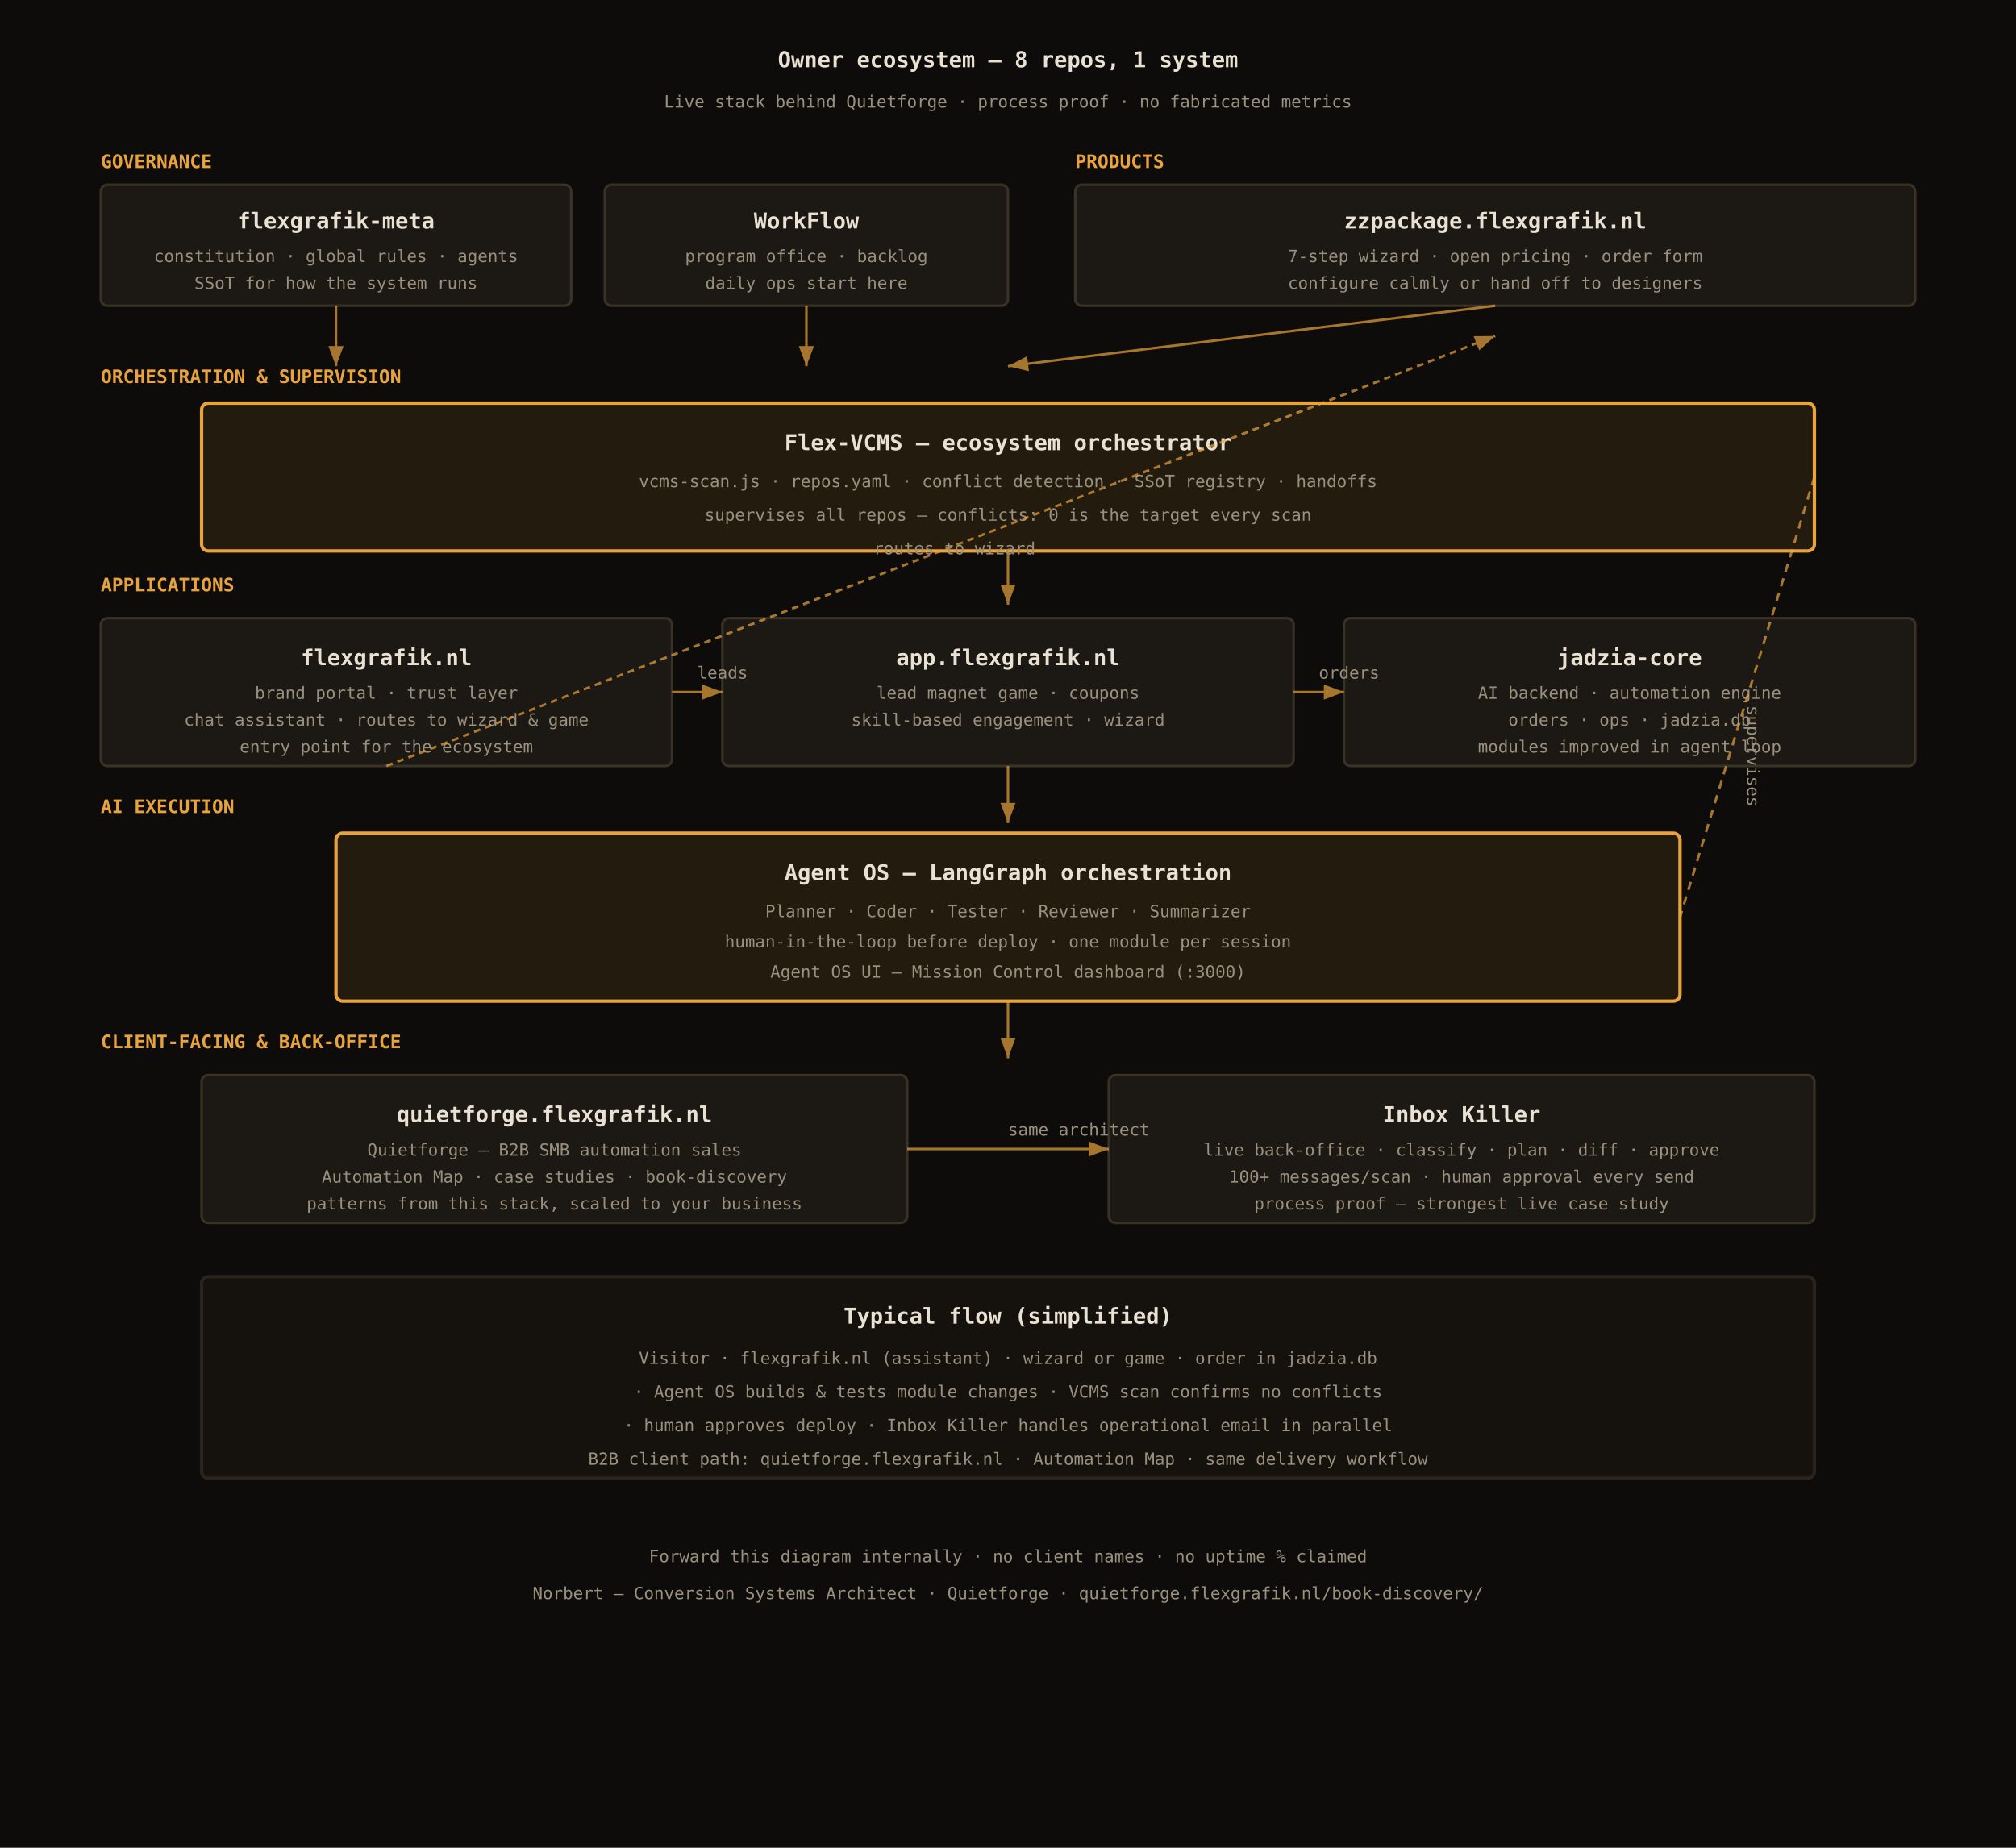
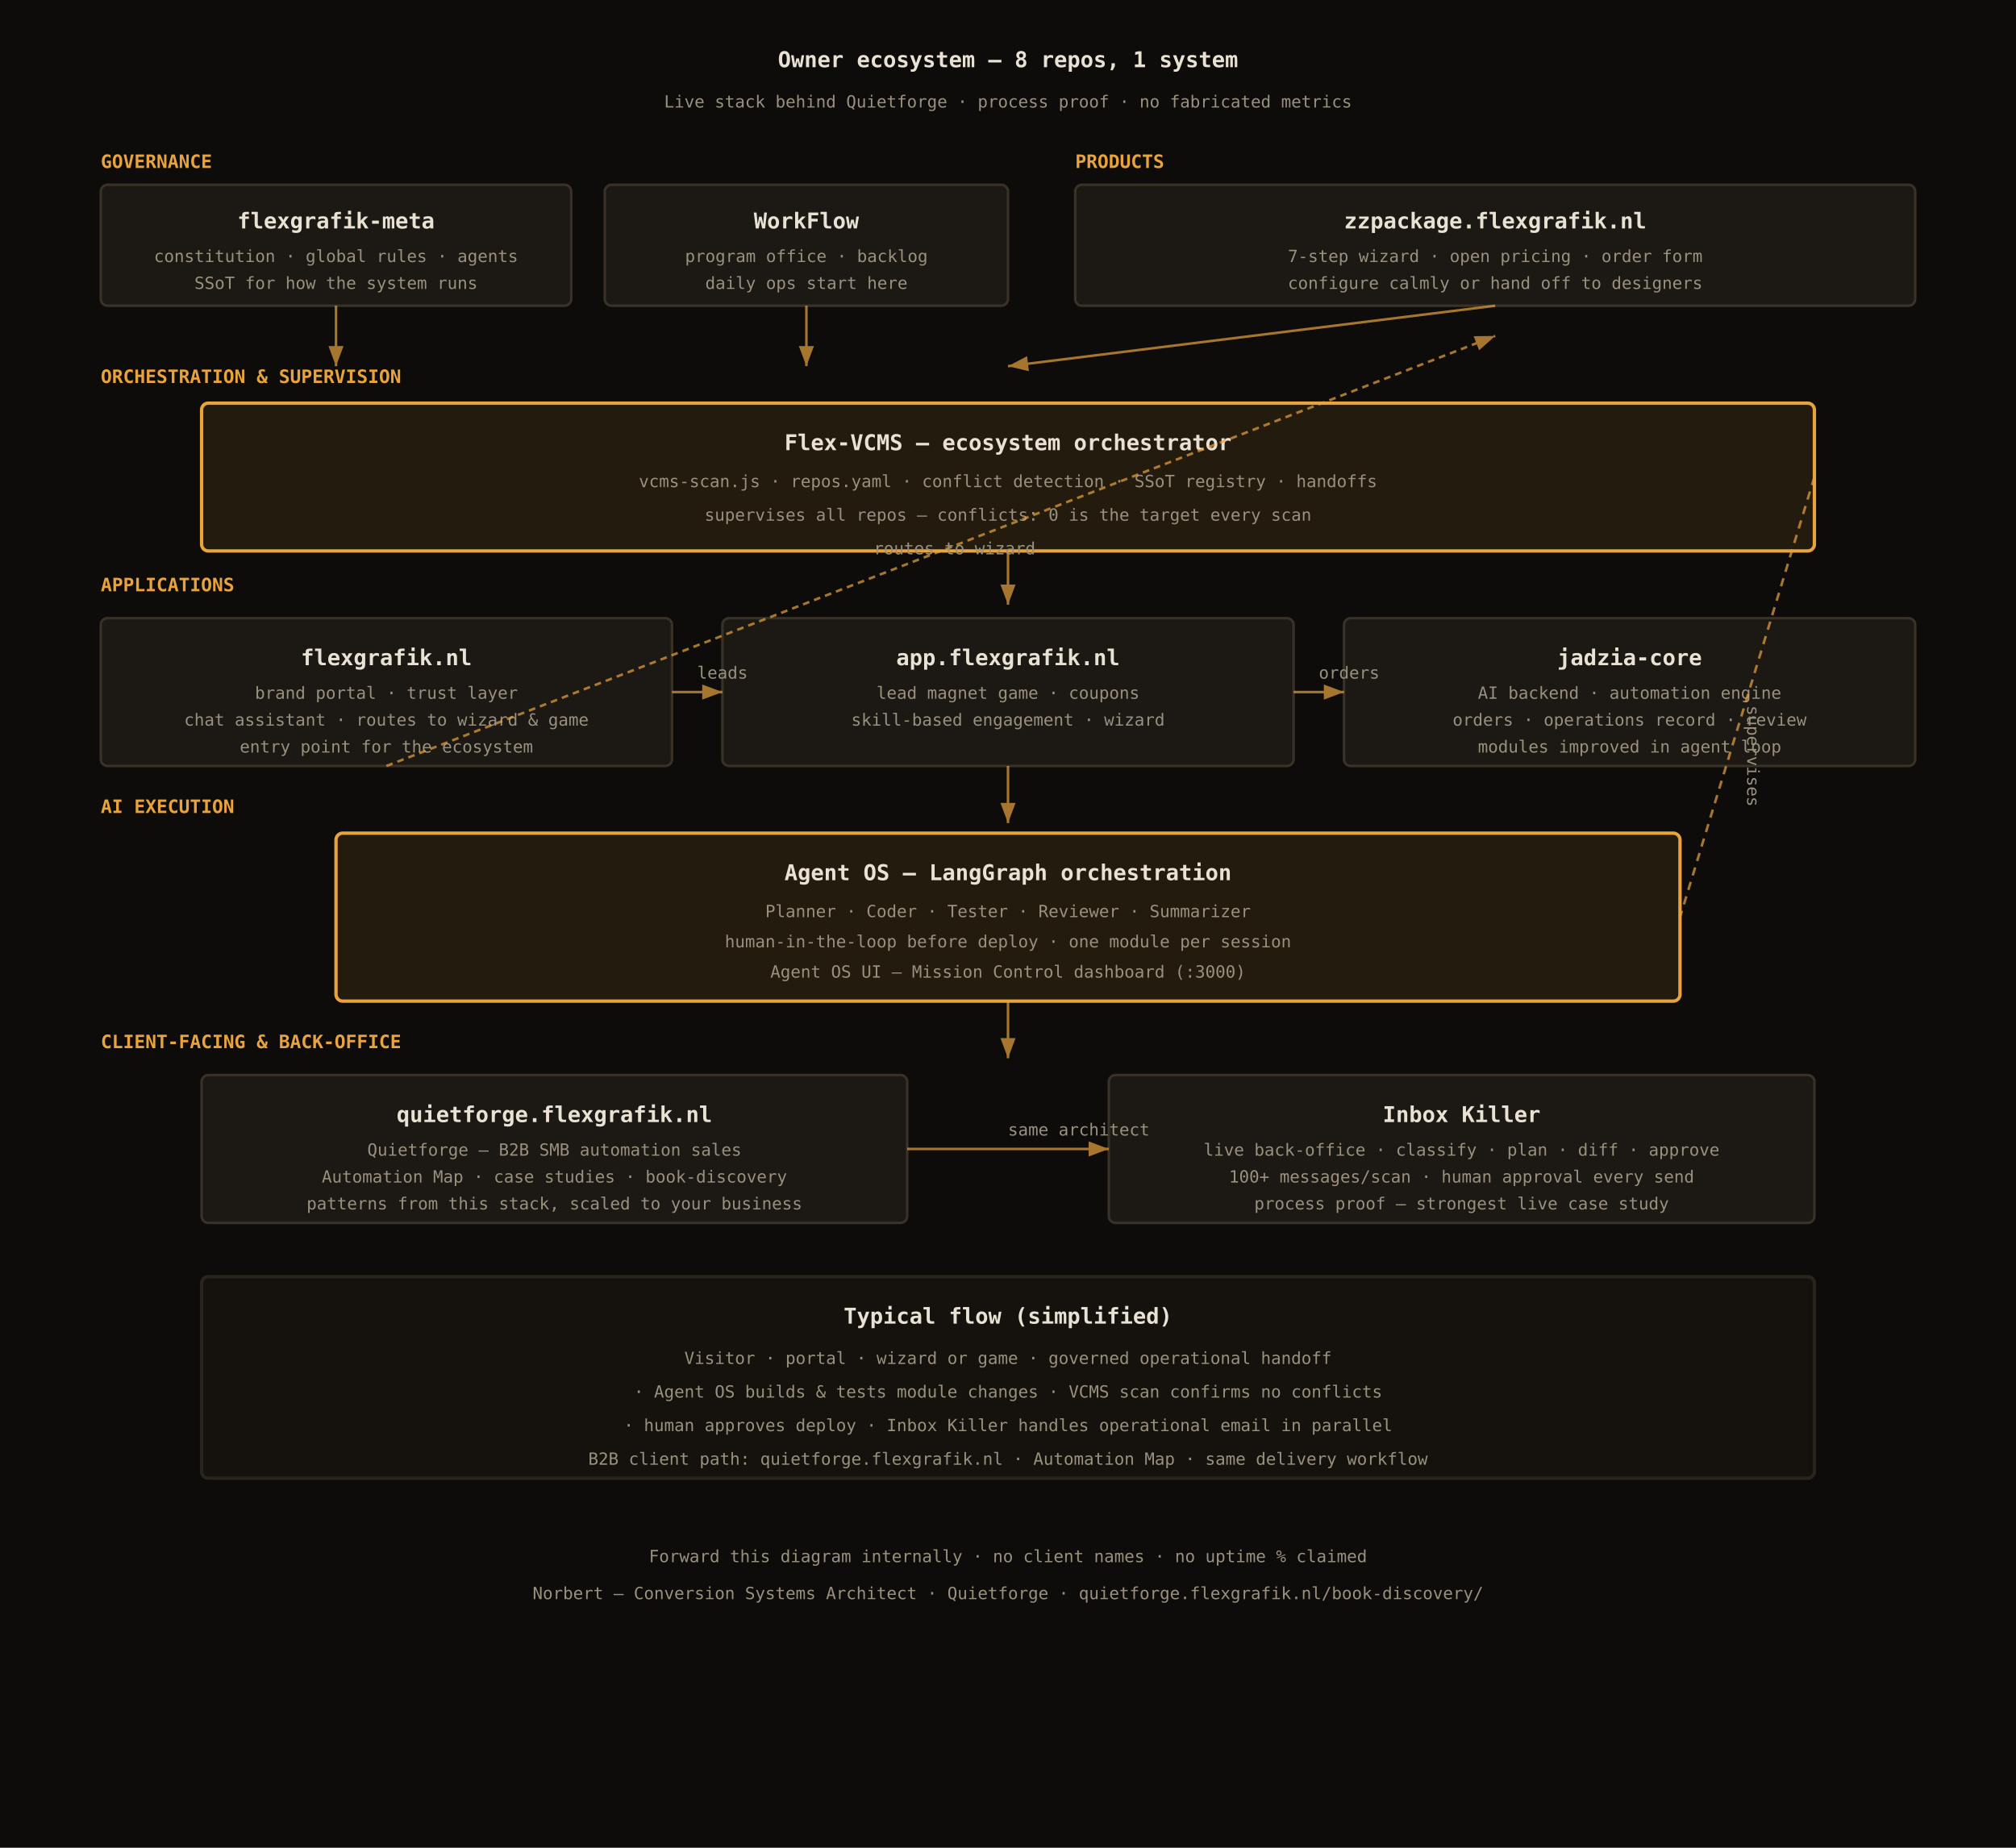
<svg xmlns="http://www.w3.org/2000/svg" width="1200" height="1100" viewBox="0 0 1200 1100" role="img" aria-labelledby="title desc">
  <defs>
    <marker id="arrow" markerWidth="10" markerHeight="10" refX="8" refY="3" orient="auto">
      <path d="M0,0 L8,3 L0,6 Z" fill="#e8a33d" />
    </marker>
    <style>
      .bg { fill: #0e0c0a; }
      .layer { fill: #15120e; stroke: #2a241c; stroke-width: 2; }
      .box { fill: #1c1813; stroke: #3a3226; stroke-width: 1.5; }
      .hub { fill: #e8a33d; fill-opacity: 0.1; stroke: #e8a33d; stroke-width: 2; }
      .text { fill: #e9e2d4; font-family: 'JetBrains Mono', Consolas, monospace; font-size: 13px; font-weight: 700; }
      .sub { fill: #9a907e; font-family: 'JetBrains Mono', Consolas, monospace; font-size: 10px; }
      .label { fill: #e8a33d; font-family: 'JetBrains Mono', Consolas, monospace; font-size: 11px; font-weight: 700; }
      .edge { fill: none; stroke: #e8a33d; stroke-width: 1.5; opacity: 0.7; }
    </style>
  </defs>
  <rect class="bg" width="1200" height="1100" />
  <text x="600" y="40" class="text" text-anchor="middle" font-size="18">Owner ecosystem  —  8 repos, 1 system</text>
  <text x="600" y="64" class="sub" text-anchor="middle">Live stack behind Quietforge · process proof · no fabricated metrics</text>
  <text x="60" y="100" class="label">GOVERNANCE</text>
  <text x="640" y="100" class="label">PRODUCTS</text>
  <rect x="60" y="110" width="280" height="72" rx="4" class="box" />
  <text x="200" y="136" class="text" text-anchor="middle" font-size="12">flexgrafik-meta</text>
  <text x="200" y="156" class="sub" text-anchor="middle">constitution · global rules · agents</text>
  <text x="200" y="172" class="sub" text-anchor="middle">SSoT for how the system runs</text>
  <rect x="360" y="110" width="240" height="72" rx="4" class="box" />
  <text x="480" y="136" class="text" text-anchor="middle" font-size="12">WorkFlow</text>
  <text x="480" y="156" class="sub" text-anchor="middle">program office · backlog</text>
  <text x="480" y="172" class="sub" text-anchor="middle">daily ops start here</text>
  <rect x="640" y="110" width="500" height="72" rx="4" class="box" />
  <text x="890" y="136" class="text" text-anchor="middle" font-size="12">zzpackage.flexgrafik.nl</text>
  <text x="890" y="156" class="sub" text-anchor="middle">7-step wizard · open pricing · order form</text>
  <text x="890" y="172" class="sub" text-anchor="middle">configure calmly or hand off to designers</text>
  <line x1="200" y1="182" x2="200" y2="218" class="edge" marker-end="url(#arrow)" />
  <line x1="480" y1="182" x2="480" y2="218" class="edge" marker-end="url(#arrow)" />
  <line x1="890" y1="182" x2="600" y2="218" class="edge" marker-end="url(#arrow)" />
  <text x="60" y="228" class="label">ORCHESTRATION &amp; SUPERVISION</text>
  <rect x="120" y="240" width="960" height="88" rx="4" class="hub" />
  <text x="600" y="268" class="text" text-anchor="middle" font-size="14">Flex-VCMS  —  ecosystem orchestrator</text>
  <text x="600" y="290" class="sub" text-anchor="middle">vcms-scan.js · repos.yaml · conflict detection · SSoT registry · handoffs</text>
  <text x="600" y="310" class="sub" text-anchor="middle">supervises all repos  —  conflicts: 0 is the target every scan</text>
  <line x1="600" y1="328" x2="600" y2="360" class="edge" marker-end="url(#arrow)" />
  <text x="60" y="352" class="label">APPLICATIONS</text>
  <rect x="60" y="368" width="340" height="88" rx="4" class="box" />
  <text x="230" y="396" class="text" text-anchor="middle" font-size="12">flexgrafik.nl</text>
  <text x="230" y="416" class="sub" text-anchor="middle">brand portal · trust layer</text>
  <text x="230" y="432" class="sub" text-anchor="middle">chat assistant · routes to wizard &amp; game</text>
  <text x="230" y="448" class="sub" text-anchor="middle">entry point for the ecosystem</text>
  <rect x="430" y="368" width="340" height="88" rx="4" class="box" />
  <text x="600" y="396" class="text" text-anchor="middle" font-size="12">app.flexgrafik.nl</text>
  <text x="600" y="416" class="sub" text-anchor="middle">lead magnet game · coupons</text>
  <text x="600" y="432" class="sub" text-anchor="middle">skill-based engagement · wizard</text>
  <rect x="800" y="368" width="340" height="88" rx="4" class="box" />
  <text x="970" y="396" class="text" text-anchor="middle" font-size="12">jadzia-core</text>
  <text x="970" y="416" class="sub" text-anchor="middle">AI backend · automation engine</text>
-   <text x="970" y="432" class="sub" text-anchor="middle">orders · ops · jadzia.db</text>
+   <text x="970" y="432" class="sub" text-anchor="middle">orders · operations record · review</text>
  <text x="970" y="448" class="sub" text-anchor="middle">modules improved in agent loop</text>
  <line x1="400" y1="412" x2="430" y2="412" class="edge" marker-end="url(#arrow)" />
  <text x="415" y="404" class="sub" font-size="9">leads</text>
  <line x1="770" y1="412" x2="800" y2="412" class="edge" marker-end="url(#arrow)" />
  <text x="785" y="404" class="sub" font-size="9">orders</text>
  <line x1="230" y1="456" x2="890" y2="200" class="edge" stroke-dasharray="4 3" marker-end="url(#arrow)" />
  <text x="520" y="330" class="sub" font-size="9">routes to wizard</text>
  <line x1="600" y1="456" x2="600" y2="490" class="edge" marker-end="url(#arrow)" />
  <text x="60" y="484" class="label">AI EXECUTION</text>
  <rect x="200" y="496" width="800" height="100" rx="4" class="hub" />
  <text x="600" y="524" class="text" text-anchor="middle" font-size="14">Agent OS  —  LangGraph orchestration</text>
  <text x="600" y="546" class="sub" text-anchor="middle">Planner · Coder · Tester · Reviewer · Summarizer</text>
  <text x="600" y="564" class="sub" text-anchor="middle">human-in-the-loop before deploy · one module per session</text>
  <text x="600" y="582" class="sub" text-anchor="middle">Agent OS UI  —  Mission Control dashboard (:3000)</text>
  <line x1="1080" y1="284" x2="1000" y2="546" class="edge" stroke-dasharray="5 4" />
  <text x="1040" y="420" class="sub" font-size="9" transform="rotate(90 1040 420)">supervises</text>
  <line x1="600" y1="596" x2="600" y2="630" class="edge" marker-end="url(#arrow)" />
  <text x="60" y="624" class="label">CLIENT-FACING &amp; BACK-OFFICE</text>
  <rect x="120" y="640" width="420" height="88" rx="4" class="box" />
  <text x="330" y="668" class="text" text-anchor="middle" font-size="12">quietforge.flexgrafik.nl</text>
  <text x="330" y="688" class="sub" text-anchor="middle">Quietforge  —  B2B SMB automation sales</text>
  <text x="330" y="704" class="sub" text-anchor="middle">Automation Map · case studies · book-discovery</text>
  <text x="330" y="720" class="sub" text-anchor="middle">patterns from this stack, scaled to your business</text>
  <rect x="660" y="640" width="420" height="88" rx="4" class="box" />
  <text x="870" y="668" class="text" text-anchor="middle" font-size="12">Inbox Killer</text>
  <text x="870" y="688" class="sub" text-anchor="middle">live back-office · classify · plan · diff · approve</text>
  <text x="870" y="704" class="sub" text-anchor="middle">100+ messages/scan · human approval every send</text>
  <text x="870" y="720" class="sub" text-anchor="middle">process proof  —  strongest live case study</text>
  <line x1="540" y1="684" x2="660" y2="684" class="edge" marker-end="url(#arrow)" />
  <text x="600" y="676" class="sub" font-size="9">same architect</text>
  <rect x="120" y="760" width="960" height="120" rx="4" class="layer" />
  <text x="600" y="788" class="text" text-anchor="middle" font-size="13">Typical flow (simplified)</text>
-   <text x="600" y="812" class="sub" text-anchor="middle">Visitor · flexgrafik.nl (assistant) · wizard or game · order in jadzia.db</text>
+   <text x="600" y="812" class="sub" text-anchor="middle">Visitor · portal · wizard or game · governed operational handoff</text>
  <text x="600" y="832" class="sub" text-anchor="middle">· Agent OS builds &amp; tests module changes · VCMS scan confirms no conflicts</text>
  <text x="600" y="852" class="sub" text-anchor="middle">· human approves deploy · Inbox Killer handles operational email in parallel</text>
  <text x="600" y="872" class="sub" text-anchor="middle">B2B client path: quietforge.flexgrafik.nl · Automation Map · same delivery workflow</text>
  <text x="600" y="930" class="sub" text-anchor="middle">Forward this diagram internally · no client names · no uptime % claimed</text>
  <text x="600" y="952" class="sub" text-anchor="middle">Norbert  —  Conversion Systems Architect · Quietforge · quietforge.flexgrafik.nl/book-discovery/</text>
</svg>
